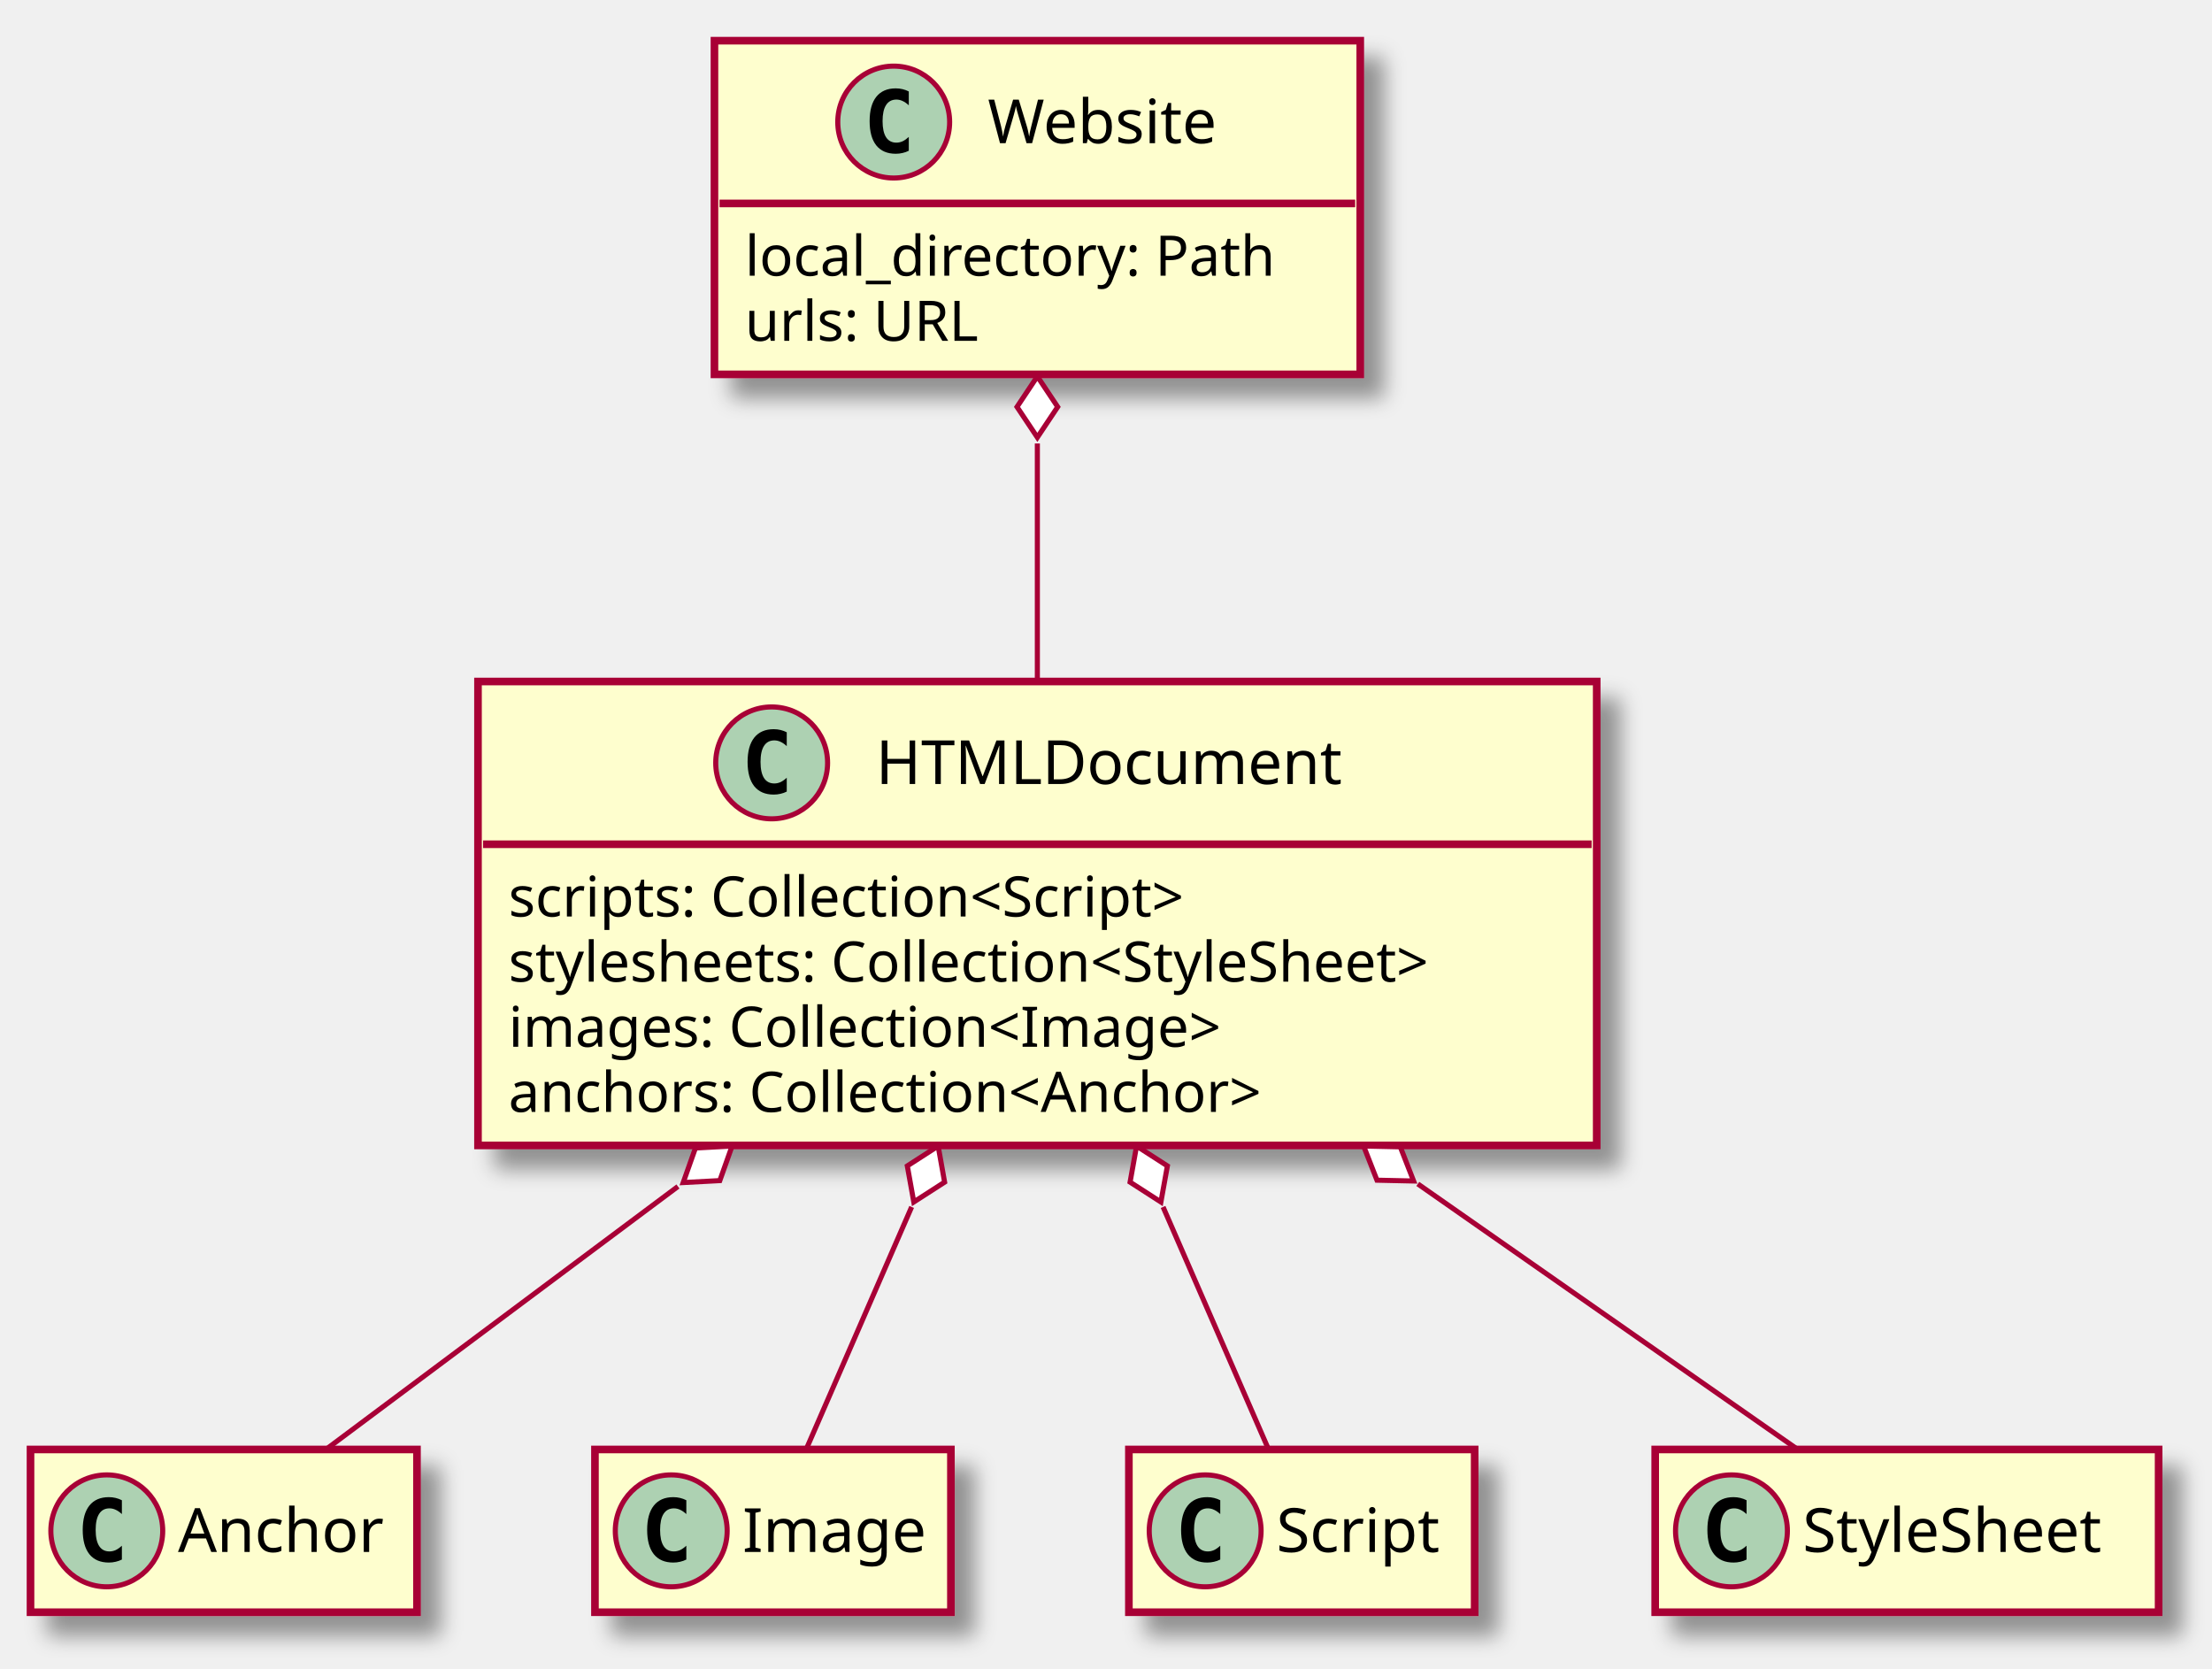
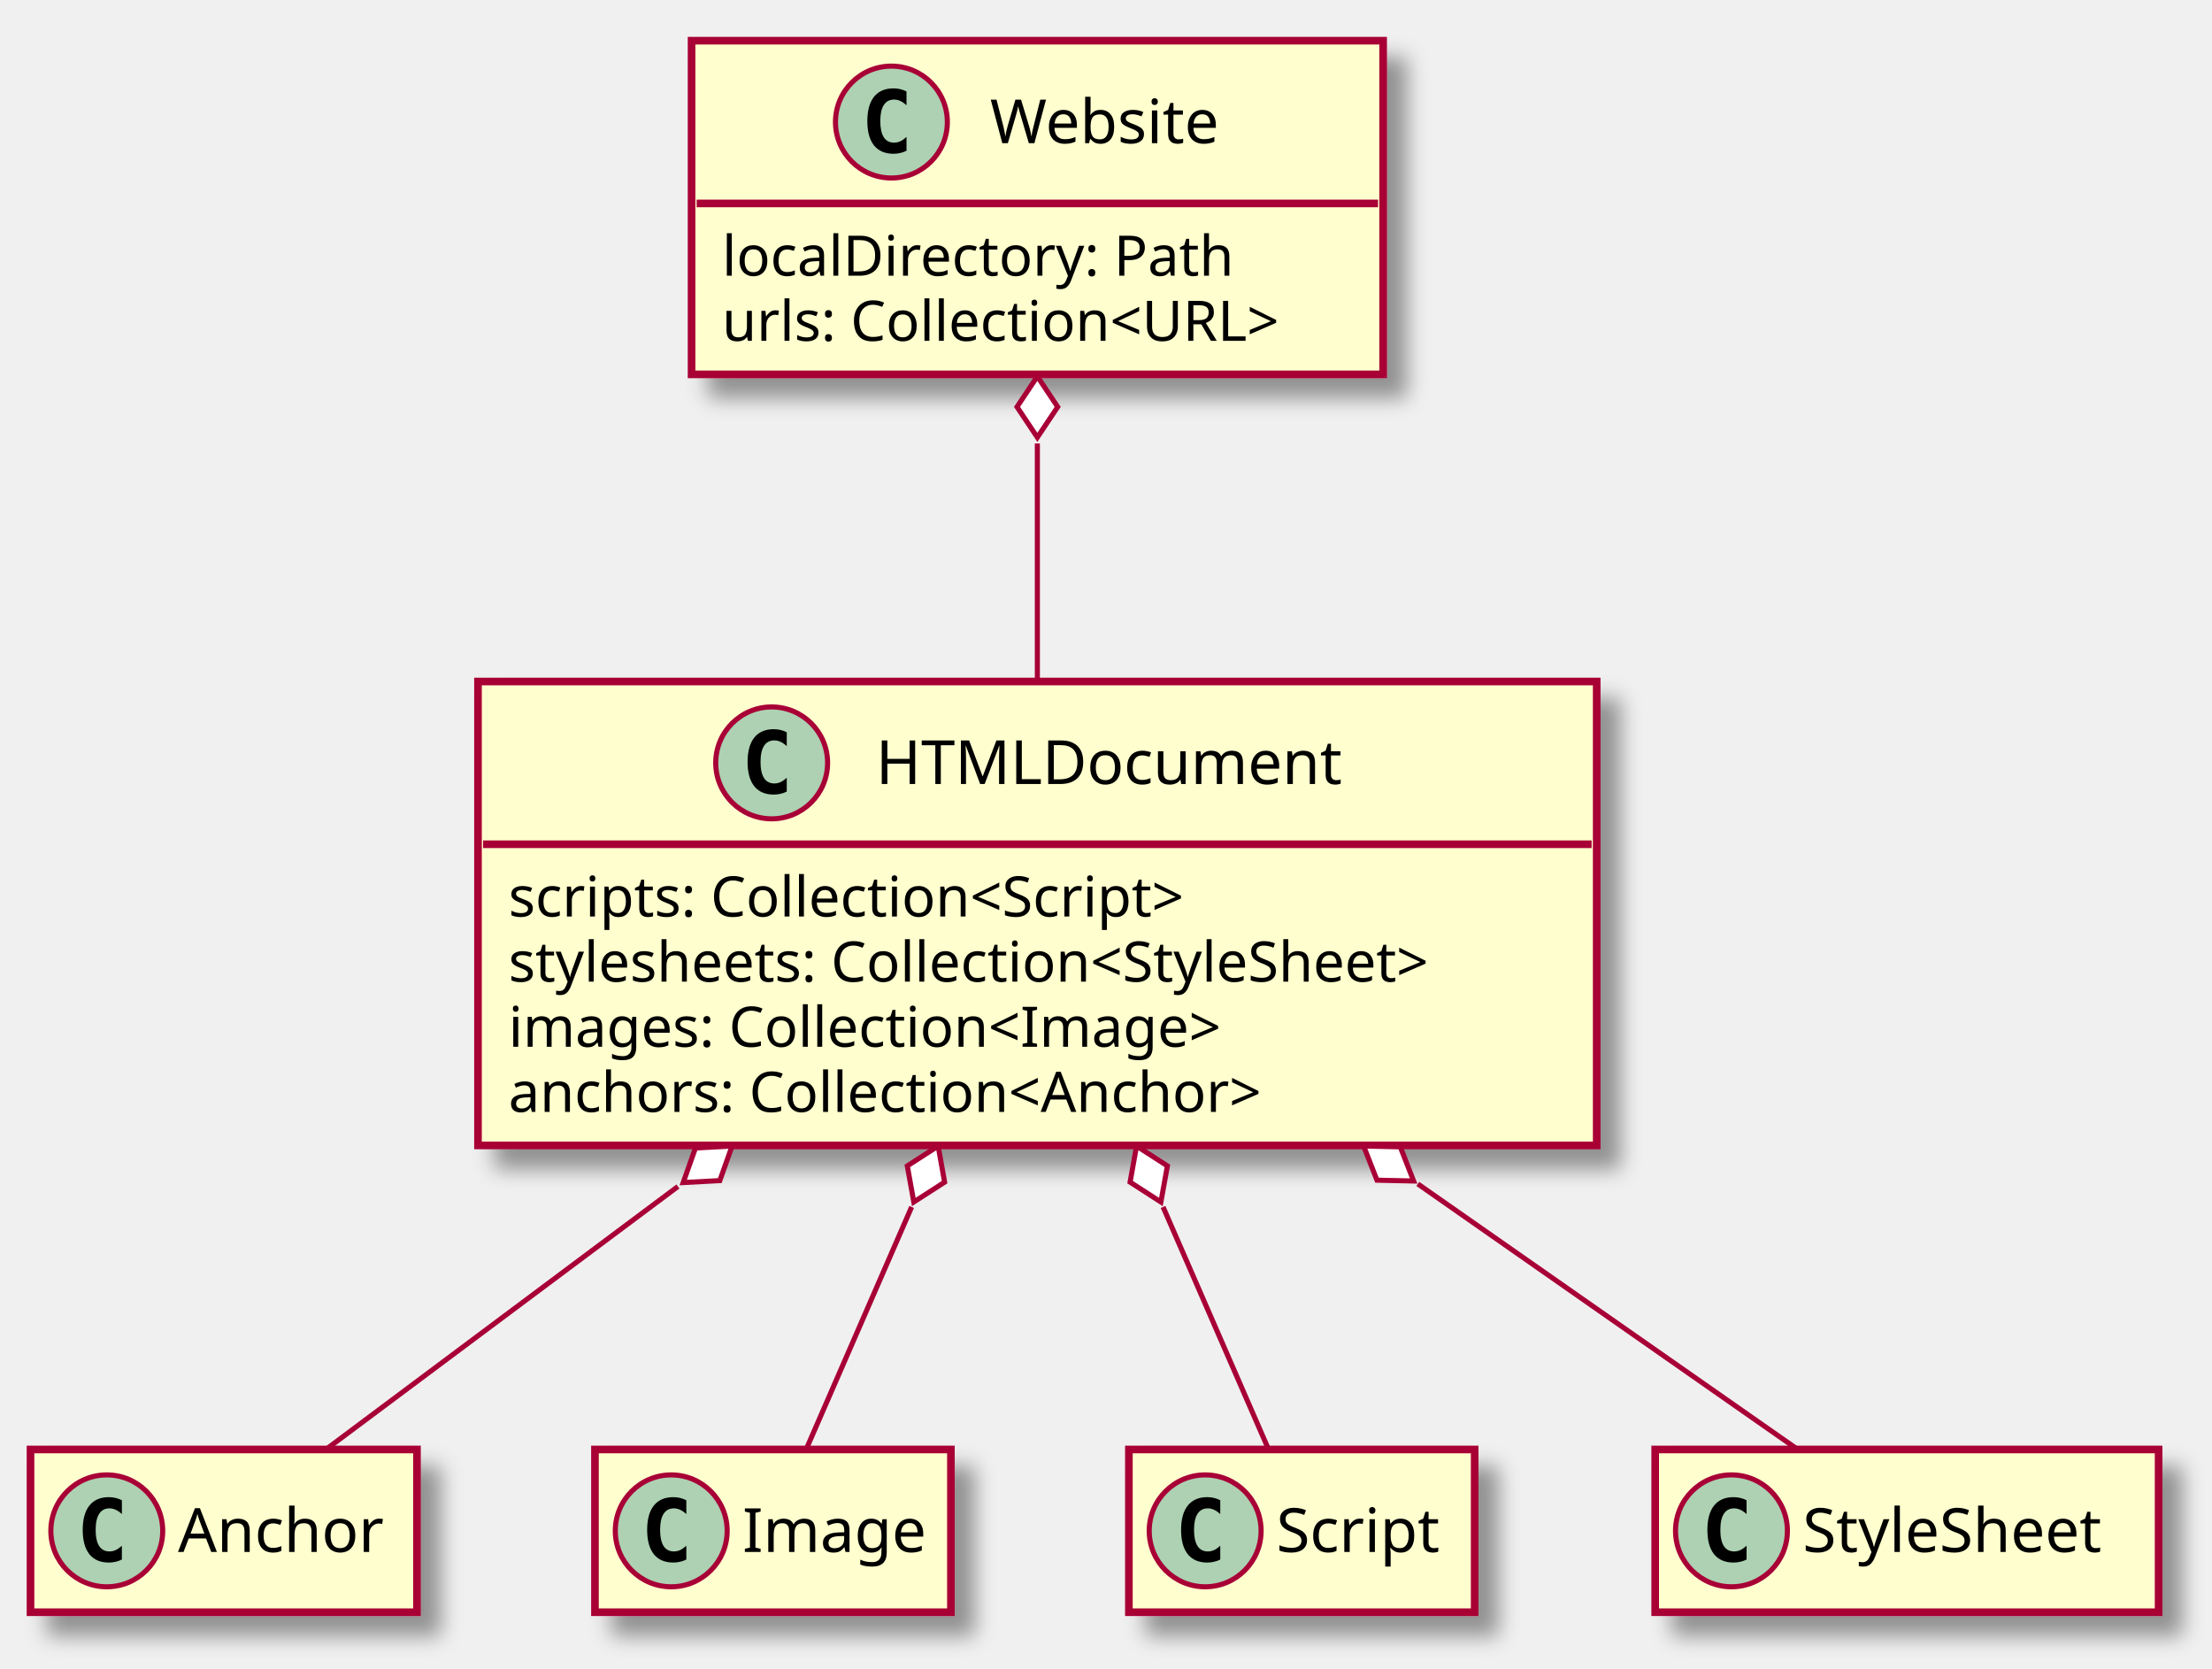
<svg xmlns="http://www.w3.org/2000/svg" contentScriptType="application/ecmascript" contentStyleType="text/css" height="328px" preserveAspectRatio="none" style="width:435px;height:328px;" version="1.1" viewBox="0 0 435 328" width="435px" zoomAndPan="magnify">
  <defs>
-     <filter height="300%" id="f9jbux8lmd0oo" width="300%" x="-1" y="-1">
+     <filter height="300%" id="f1ojbuyg4h1kjt" width="300%" x="-1" y="-1">
      <feGaussianBlur result="blurOut" stdDeviation="2.0" />
      <feColorMatrix in="blurOut" result="blurOut2" type="matrix" values="0 0 0 0 0 0 0 0 0 0 0 0 0 0 0 0 0 0 .4 0" />
      <feOffset dx="4.0" dy="4.0" in="blurOut2" result="blurOut3" />
      <feBlend in="SourceGraphic" in2="blurOut3" mode="normal" />
    </filter>
  </defs>
  <g>
-     <rect fill="#FEFECE" filter="url(#f9jbux8lmd0oo)" height="65.609" id="Website" style="stroke: #A80036; stroke-width: 1.5;" width="127" x="140.5" y="8" />
-     <ellipse cx="175.75" cy="24" fill="#ADD1B2" rx="11" ry="11" style="stroke: #A80036; stroke-width: 1.0;" />
-     <path d="M178.719,29.641 Q178.141,29.938 177.5,30.078 Q176.859,30.234 176.156,30.234 Q173.656,30.234 172.328,28.594 Q171.016,26.938 171.016,23.812 Q171.016,20.688 172.328,19.031 Q173.656,17.375 176.156,17.375 Q176.859,17.375 177.5,17.531 Q178.156,17.688 178.719,17.984 L178.719,20.703 Q178.094,20.125 177.5,19.859 Q176.906,19.578 176.281,19.578 Q174.938,19.578 174.25,20.656 Q173.562,21.719 173.562,23.812 Q173.562,25.906 174.25,26.984 Q174.938,28.047 176.281,28.047 Q176.906,28.047 177.5,27.781 Q178.094,27.5 178.719,26.922 L178.719,29.641 Z " />
-     <text fill="#000000" font-family="sans-serif" font-size="12" lengthAdjust="spacingAndGlyphs" textLength="50" x="194.25" y="28.154">Website</text>
-     <line style="stroke: #A80036; stroke-width: 1.5;" x1="141.5" x2="266.5" y1="40" y2="40" />
-     <text fill="#000000" font-family="sans-serif" font-size="11" lengthAdjust="spacingAndGlyphs" textLength="115" x="146.5" y="54.21">local_directory: Path</text>
-     <text fill="#000000" font-family="sans-serif" font-size="11" lengthAdjust="spacingAndGlyphs" textLength="51" x="146.5" y="67.015">urls: URL</text>
-     <rect fill="#FEFECE" filter="url(#f9jbux8lmd0oo)" height="91.219" id="HTMLDocument" style="stroke: #A80036; stroke-width: 1.5;" width="220" x="94" y="134" />
+     <rect fill="#FEFECE" filter="url(#f1ojbuyg4h1kjt)" height="65.609" id="Website" style="stroke: #A80036; stroke-width: 1.5;" width="136" x="136" y="8" />
+     <ellipse cx="175.3" cy="24" fill="#ADD1B2" rx="11" ry="11" style="stroke: #A80036; stroke-width: 1.0;" />
+     <path d="M178.269,29.641 Q177.691,29.938 177.05,30.078 Q176.409,30.234 175.706,30.234 Q173.206,30.234 171.878,28.594 Q170.566,26.938 170.566,23.812 Q170.566,20.688 171.878,19.031 Q173.206,17.375 175.706,17.375 Q176.409,17.375 177.05,17.531 Q177.706,17.688 178.269,17.984 L178.269,20.703 Q177.644,20.125 177.05,19.859 Q176.456,19.578 175.831,19.578 Q174.488,19.578 173.8,20.656 Q173.113,21.719 173.113,23.812 Q173.113,25.906 173.8,26.984 Q174.488,28.047 175.831,28.047 Q176.456,28.047 177.05,27.781 Q177.644,27.5 178.269,26.922 L178.269,29.641 Z " />
+     <text fill="#000000" font-family="sans-serif" font-size="12" lengthAdjust="spacingAndGlyphs" textLength="50" x="194.7" y="28.154">Website</text>
+     <line style="stroke: #A80036; stroke-width: 1.5;" x1="137" x2="271" y1="40" y2="40" />
+     <text fill="#000000" font-family="sans-serif" font-size="11" lengthAdjust="spacingAndGlyphs" textLength="110" x="142" y="54.21">localDirectory: Path</text>
+     <text fill="#000000" font-family="sans-serif" font-size="11" lengthAdjust="spacingAndGlyphs" textLength="124" x="142" y="67.015">urls: Collection&lt;URL&gt;</text>
+     <rect fill="#FEFECE" filter="url(#f1ojbuyg4h1kjt)" height="91.219" id="HTMLDocument" style="stroke: #A80036; stroke-width: 1.5;" width="220" x="94" y="134" />
    <ellipse cx="151.75" cy="150" fill="#ADD1B2" rx="11" ry="11" style="stroke: #A80036; stroke-width: 1.0;" />
    <path d="M154.719,155.641 Q154.141,155.938 153.5,156.078 Q152.859,156.234 152.156,156.234 Q149.656,156.234 148.328,154.594 Q147.016,152.938 147.016,149.812 Q147.016,146.688 148.328,145.031 Q149.656,143.375 152.156,143.375 Q152.859,143.375 153.5,143.531 Q154.156,143.688 154.719,143.984 L154.719,146.703 Q154.094,146.125 153.5,145.859 Q152.906,145.578 152.281,145.578 Q150.938,145.578 150.25,146.656 Q149.562,147.719 149.562,149.812 Q149.562,151.906 150.25,152.984 Q150.938,154.047 152.281,154.047 Q152.906,154.047 153.5,153.781 Q154.094,153.5 154.719,152.922 L154.719,155.641 Z " />
    <text fill="#000000" font-family="sans-serif" font-size="12" lengthAdjust="spacingAndGlyphs" textLength="96" x="172.25" y="154.154">HTMLDocument</text>
    <line style="stroke: #A80036; stroke-width: 1.5;" x1="95" x2="313" y1="166" y2="166" />
    <text fill="#000000" font-family="sans-serif" font-size="11" lengthAdjust="spacingAndGlyphs" textLength="153" x="100" y="180.21">scripts: Collection&lt;Script&gt;</text>
    <text fill="#000000" font-family="sans-serif" font-size="11" lengthAdjust="spacingAndGlyphs" textLength="208" x="100" y="193.015">stylesheets: Collection&lt;StyleSheet&gt;</text>
    <text fill="#000000" font-family="sans-serif" font-size="11" lengthAdjust="spacingAndGlyphs" textLength="158" x="100" y="205.82">images: Collection&lt;Image&gt;</text>
    <text fill="#000000" font-family="sans-serif" font-size="11" lengthAdjust="spacingAndGlyphs" textLength="166" x="100" y="218.625">anchors: Collection&lt;Anchor&gt;</text>
-     <rect fill="#FEFECE" filter="url(#f9jbux8lmd0oo)" height="32" id="Anchor" style="stroke: #A80036; stroke-width: 1.5;" width="76" x="6" y="285" />
+     <rect fill="#FEFECE" filter="url(#f1ojbuyg4h1kjt)" height="32" id="Anchor" style="stroke: #A80036; stroke-width: 1.5;" width="76" x="6" y="285" />
    <ellipse cx="21" cy="301" fill="#ADD1B2" rx="11" ry="11" style="stroke: #A80036; stroke-width: 1.0;" />
    <path d="M23.969,306.641 Q23.391,306.938 22.75,307.078 Q22.109,307.234 21.406,307.234 Q18.906,307.234 17.578,305.594 Q16.266,303.938 16.266,300.812 Q16.266,297.688 17.578,296.031 Q18.906,294.375 21.406,294.375 Q22.109,294.375 22.75,294.531 Q23.406,294.688 23.969,294.984 L23.969,297.703 Q23.344,297.125 22.75,296.859 Q22.156,296.578 21.531,296.578 Q20.188,296.578 19.5,297.656 Q18.812,298.719 18.812,300.812 Q18.812,302.906 19.5,303.984 Q20.188,305.047 21.531,305.047 Q22.156,305.047 22.75,304.781 Q23.344,304.5 23.969,303.922 L23.969,306.641 Z " />
    <text fill="#000000" font-family="sans-serif" font-size="12" lengthAdjust="spacingAndGlyphs" textLength="44" x="35" y="305.154">Anchor</text>
-     <rect fill="#FEFECE" filter="url(#f9jbux8lmd0oo)" height="32" id="Image" style="stroke: #A80036; stroke-width: 1.5;" width="70" x="117" y="285" />
+     <rect fill="#FEFECE" filter="url(#f1ojbuyg4h1kjt)" height="32" id="Image" style="stroke: #A80036; stroke-width: 1.5;" width="70" x="117" y="285" />
    <ellipse cx="132" cy="301" fill="#ADD1B2" rx="11" ry="11" style="stroke: #A80036; stroke-width: 1.0;" />
    <path d="M134.969,306.641 Q134.391,306.938 133.75,307.078 Q133.109,307.234 132.406,307.234 Q129.906,307.234 128.578,305.594 Q127.266,303.938 127.266,300.812 Q127.266,297.688 128.578,296.031 Q129.906,294.375 132.406,294.375 Q133.109,294.375 133.75,294.531 Q134.406,294.688 134.969,294.984 L134.969,297.703 Q134.344,297.125 133.75,296.859 Q133.156,296.578 132.531,296.578 Q131.188,296.578 130.5,297.656 Q129.812,298.719 129.812,300.812 Q129.812,302.906 130.5,303.984 Q131.188,305.047 132.531,305.047 Q133.156,305.047 133.75,304.781 Q134.344,304.5 134.969,303.922 L134.969,306.641 Z " />
    <text fill="#000000" font-family="sans-serif" font-size="12" lengthAdjust="spacingAndGlyphs" textLength="38" x="146" y="305.154">Image</text>
-     <rect fill="#FEFECE" filter="url(#f9jbux8lmd0oo)" height="32" id="Script" style="stroke: #A80036; stroke-width: 1.5;" width="68" x="222" y="285" />
+     <rect fill="#FEFECE" filter="url(#f1ojbuyg4h1kjt)" height="32" id="Script" style="stroke: #A80036; stroke-width: 1.5;" width="68" x="222" y="285" />
    <ellipse cx="237" cy="301" fill="#ADD1B2" rx="11" ry="11" style="stroke: #A80036; stroke-width: 1.0;" />
    <path d="M239.969,306.641 Q239.391,306.938 238.75,307.078 Q238.109,307.234 237.406,307.234 Q234.906,307.234 233.578,305.594 Q232.266,303.938 232.266,300.812 Q232.266,297.688 233.578,296.031 Q234.906,294.375 237.406,294.375 Q238.109,294.375 238.75,294.531 Q239.406,294.688 239.969,294.984 L239.969,297.703 Q239.344,297.125 238.75,296.859 Q238.156,296.578 237.531,296.578 Q236.188,296.578 235.5,297.656 Q234.812,298.719 234.812,300.812 Q234.812,302.906 235.5,303.984 Q236.188,305.047 237.531,305.047 Q238.156,305.047 238.75,304.781 Q239.344,304.5 239.969,303.922 L239.969,306.641 Z " />
    <text fill="#000000" font-family="sans-serif" font-size="12" lengthAdjust="spacingAndGlyphs" textLength="36" x="251" y="305.154">Script</text>
-     <rect fill="#FEFECE" filter="url(#f9jbux8lmd0oo)" height="32" id="StyleSheet" style="stroke: #A80036; stroke-width: 1.5;" width="99" x="325.5" y="285" />
+     <rect fill="#FEFECE" filter="url(#f1ojbuyg4h1kjt)" height="32" id="StyleSheet" style="stroke: #A80036; stroke-width: 1.5;" width="99" x="325.5" y="285" />
    <ellipse cx="340.5" cy="301" fill="#ADD1B2" rx="11" ry="11" style="stroke: #A80036; stroke-width: 1.0;" />
    <path d="M343.469,306.641 Q342.891,306.938 342.25,307.078 Q341.609,307.234 340.906,307.234 Q338.406,307.234 337.078,305.594 Q335.766,303.938 335.766,300.812 Q335.766,297.688 337.078,296.031 Q338.406,294.375 340.906,294.375 Q341.609,294.375 342.25,294.531 Q342.906,294.688 343.469,294.984 L343.469,297.703 Q342.844,297.125 342.25,296.859 Q341.656,296.578 341.031,296.578 Q339.688,296.578 339,297.656 Q338.312,298.719 338.312,300.812 Q338.312,302.906 339,303.984 Q339.688,305.047 341.031,305.047 Q341.656,305.047 342.25,304.781 Q342.844,304.5 343.469,303.922 L343.469,306.641 Z " />
    <text fill="#000000" font-family="sans-serif" font-size="12" lengthAdjust="spacingAndGlyphs" textLength="67" x="354.5" y="305.154">StyleSheet</text>
    <path d="M204,87.192 C204,102.173 204,118.834 204,133.78 " fill="none" id="Website&lt;-HTMLDocument" style="stroke: #A80036; stroke-width: 1.0;" />
    <polygon fill="#FFFFFF" points="204,74.003,200,80.003,204,86.003,208,80.003,204,74.003" style="stroke: #A80036; stroke-width: 1.0;" />
    <path d="M179.279,237.311 C171.673,254.789 163.921,272.604 158.635,284.753 " fill="none" id="HTMLDocument&lt;-Image" style="stroke: #A80036; stroke-width: 1.0;" />
    <polygon fill="#FFFFFF" points="184.489,225.337,178.427,229.243,179.701,236.341,185.763,232.435,184.489,225.337" style="stroke: #A80036; stroke-width: 1.0;" />
    <path d="M228.721,237.311 C236.327,254.789 244.079,272.604 249.365,284.753 " fill="none" id="HTMLDocument&lt;-Script" style="stroke: #A80036; stroke-width: 1.0;" />
    <polygon fill="#FFFFFF" points="223.511,225.337,222.237,232.435,228.299,236.341,229.573,229.243,223.511,225.337" style="stroke: #A80036; stroke-width: 1.0;" />
    <path d="M278.817,232.784 C305.832,251.664 334.294,271.553 353.183,284.753 " fill="none" id="HTMLDocument&lt;-StyleSheet" style="stroke: #A80036; stroke-width: 1.0;" />
    <polygon fill="#FFFFFF" points="268.161,225.337,270.788,232.053,277.997,232.212,275.37,225.496,268.161,225.337" style="stroke: #A80036; stroke-width: 1.0;" />
    <path d="M133.325,233.286 C108.248,252.015 81.931,271.67 64.414,284.753 " fill="none" id="HTMLDocument&lt;-Anchor" style="stroke: #A80036; stroke-width: 1.0;" />
    <polygon fill="#FFFFFF" points="143.967,225.337,136.766,225.723,134.353,232.519,141.554,232.133,143.967,225.337" style="stroke: #A80036; stroke-width: 1.0;" />
  </g>
</svg>
